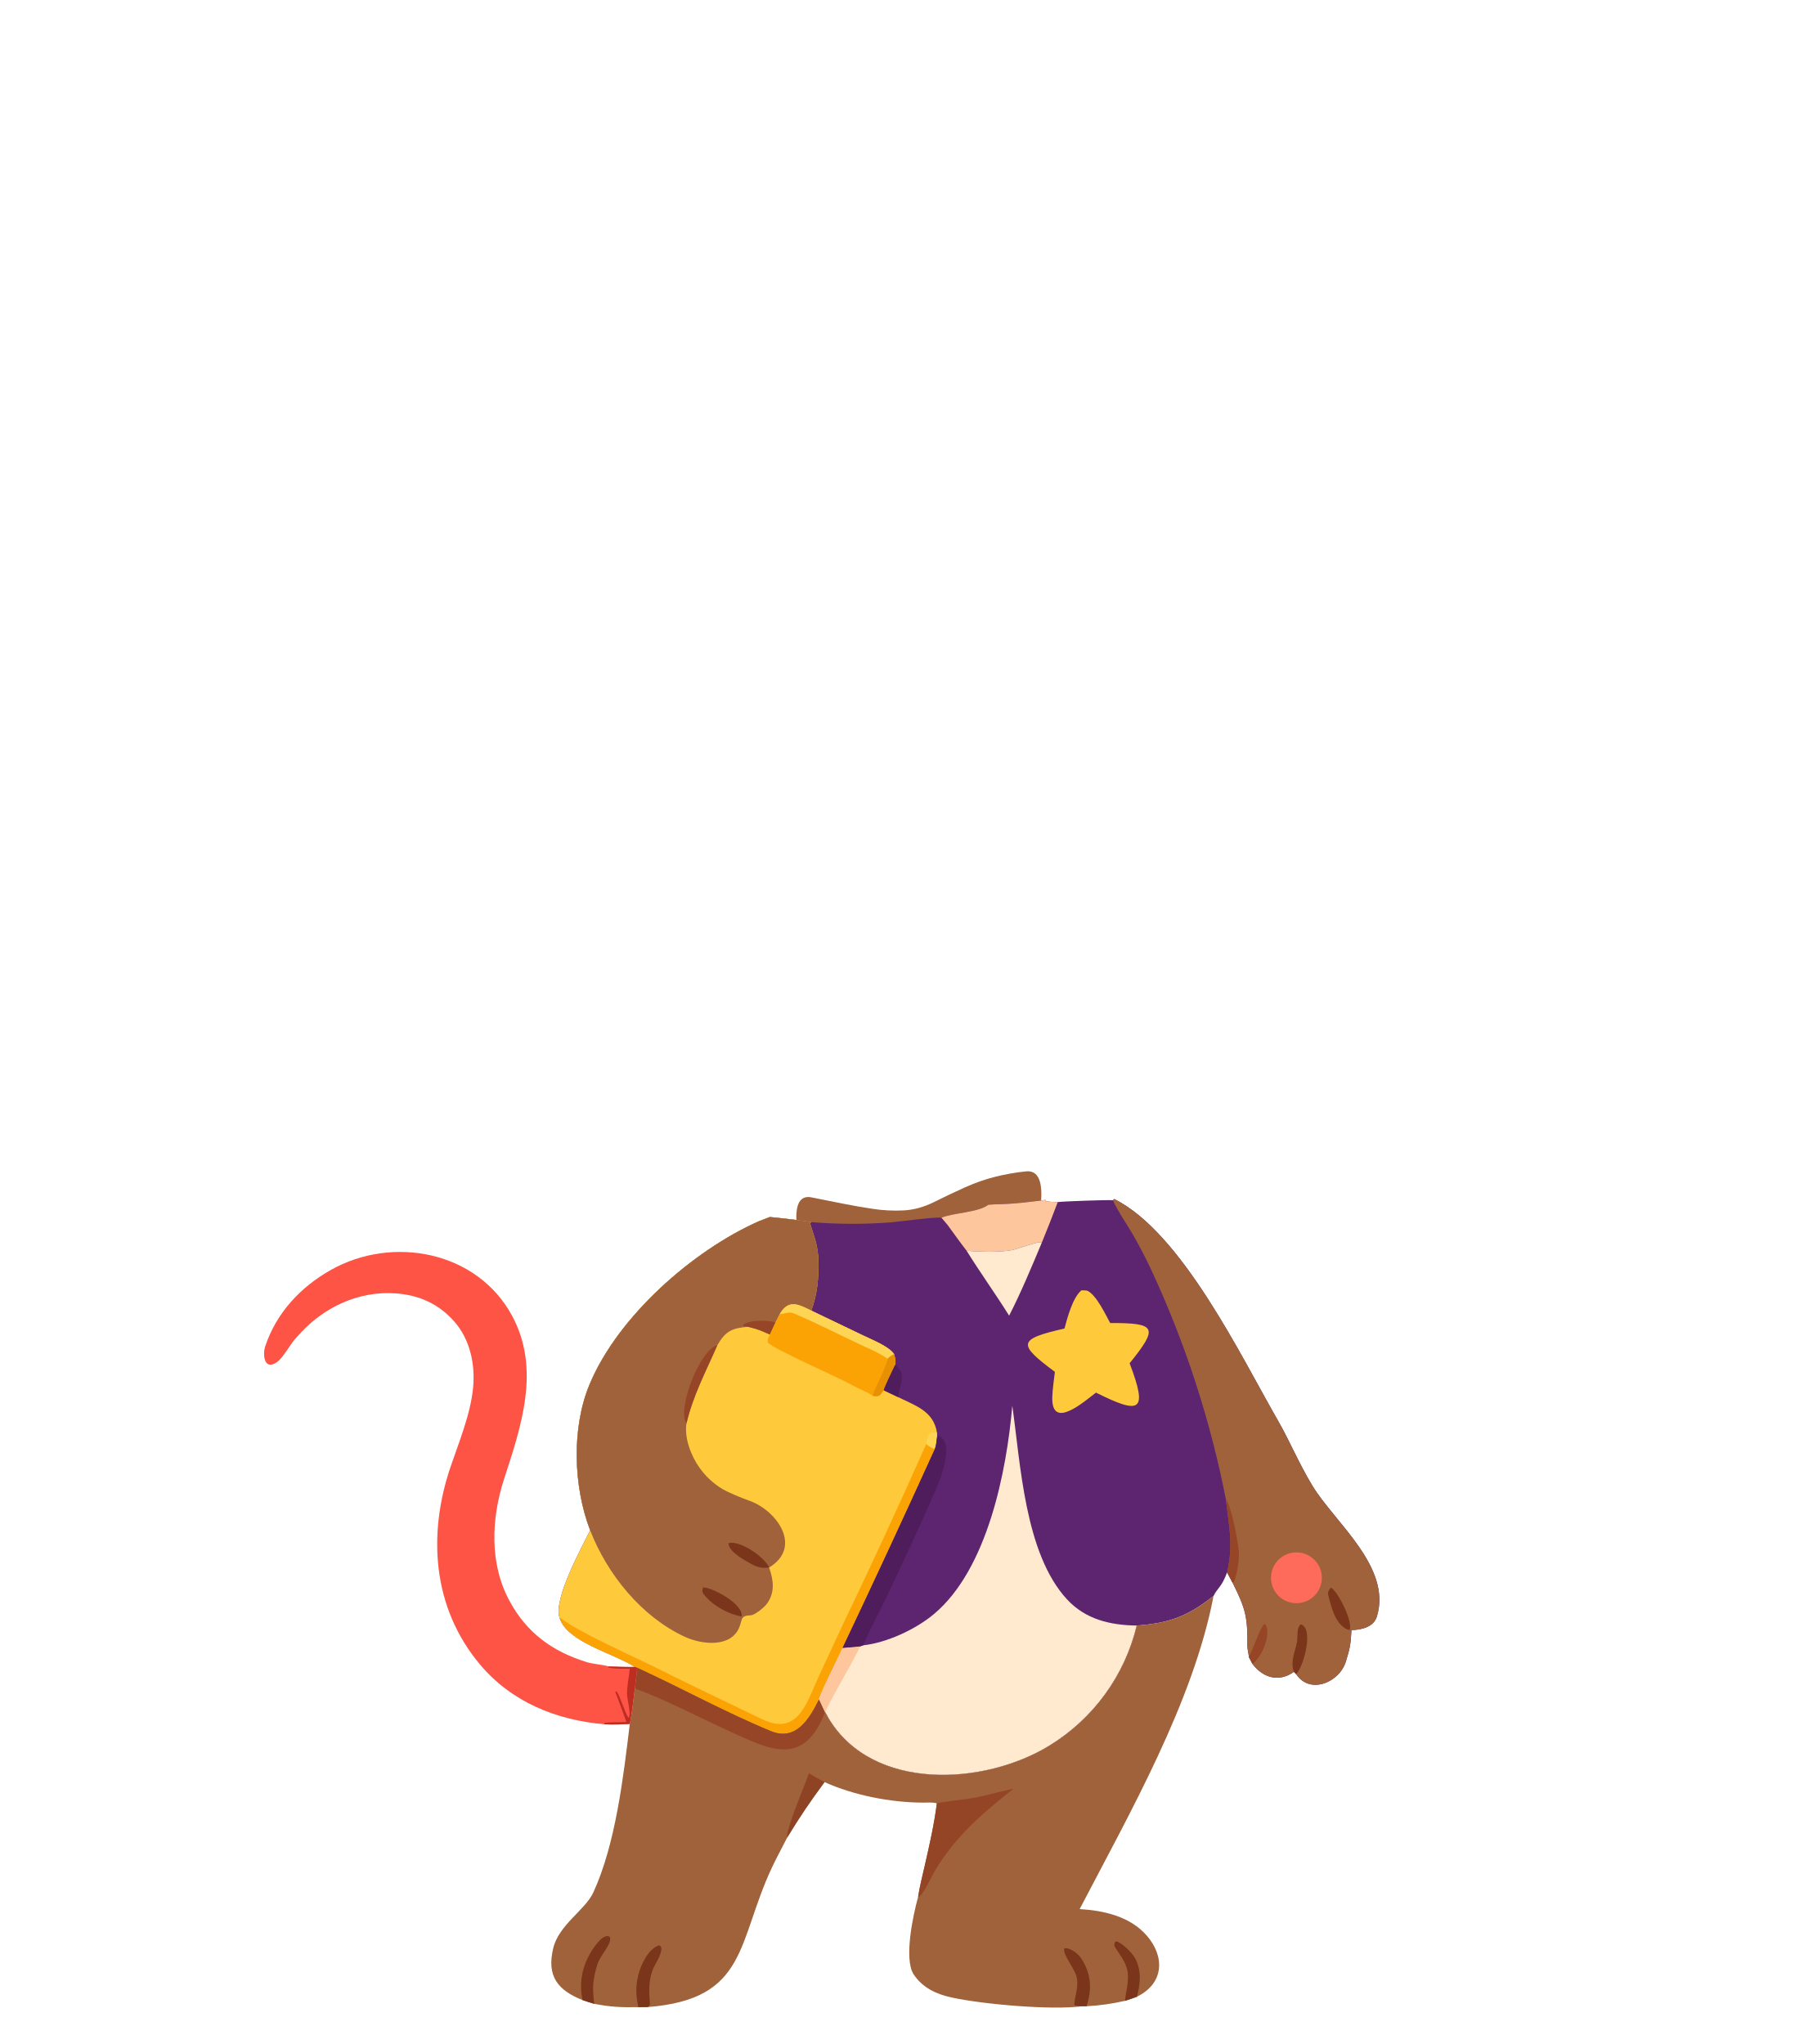
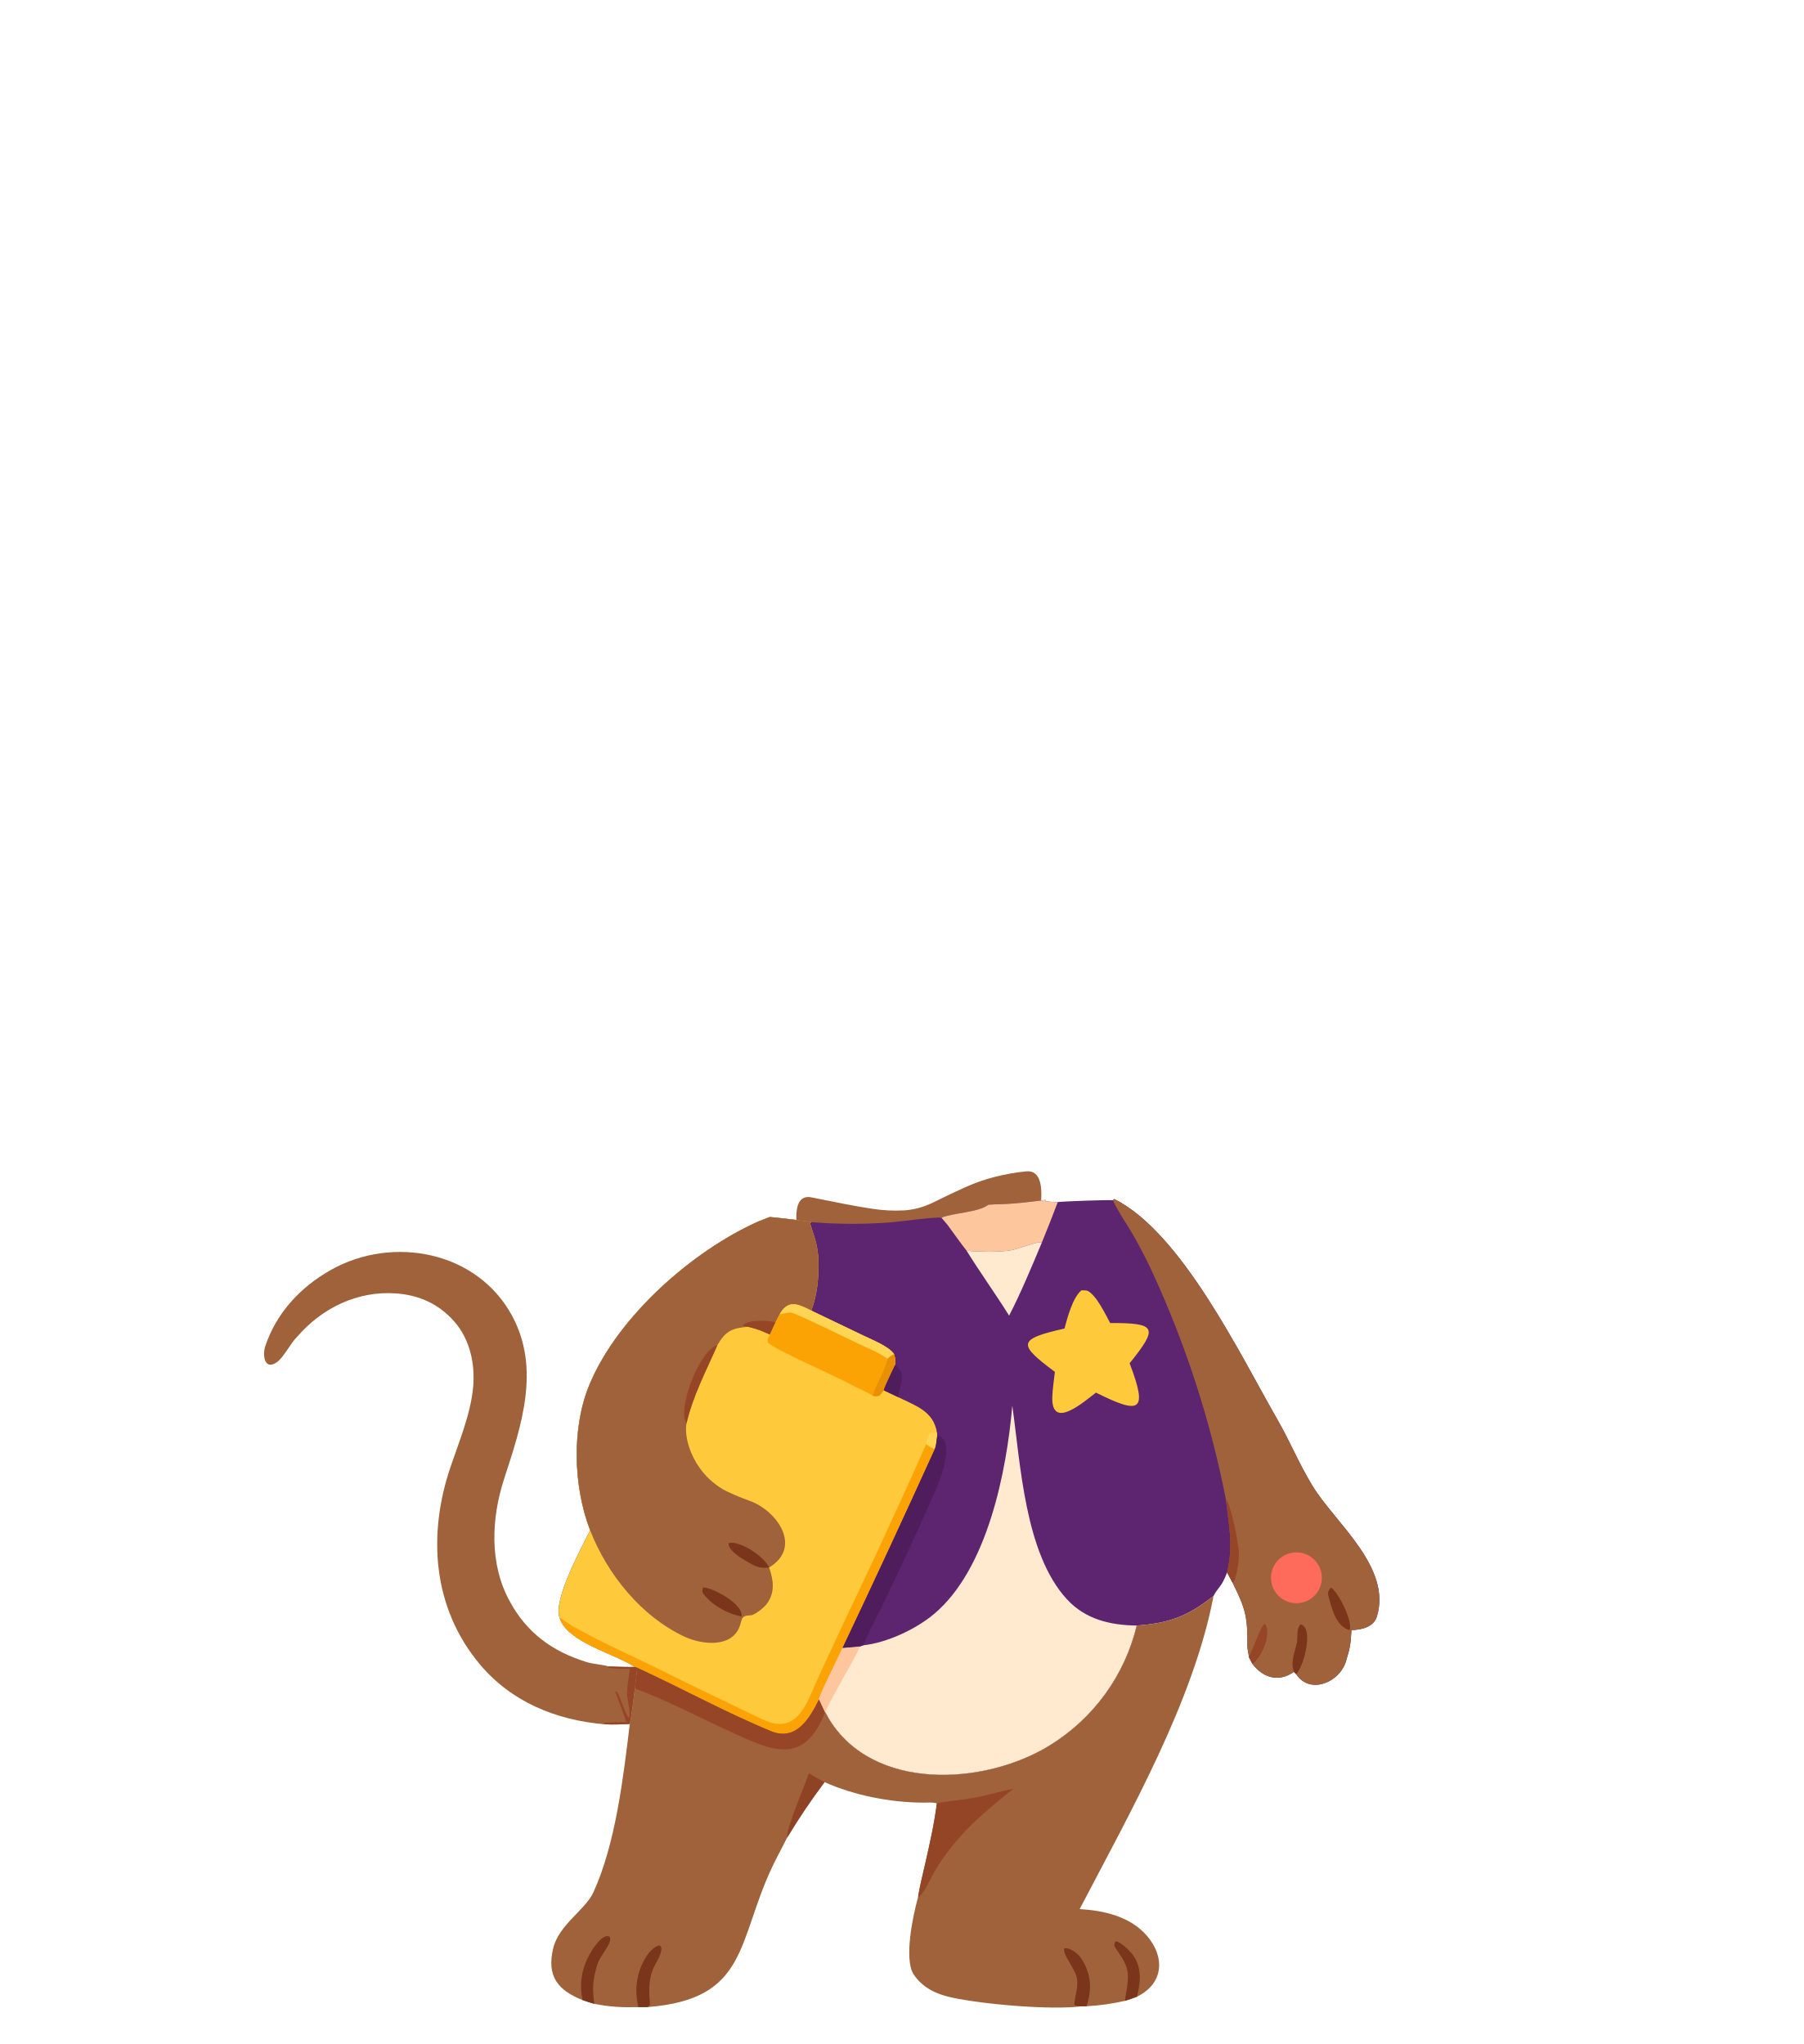
<svg xmlns="http://www.w3.org/2000/svg" width="1178" height="1335" viewBox="0 0 1178 1335" fill="none">
  <path d="M520 795.059C520 785.059 523.333 780.725 530 782.059C536.667 783.392 543.333 784.725 550 786.059C556.667 787.392 563.333 788.559 570 789.559C576.667 790.559 583.333 790.892 590 790.559C596.667 790.225 603.333 788.392 610 785.059C616.667 781.725 623.333 778.559 630 775.559C636.667 772.559 643.333 770.225 650 768.559C656.667 766.892 663.333 765.725 670 765.059C676.667 764.392 680 769.392 680 780.059C680 790.725 676.667 796.392 670 797.059C663.333 797.725 656.667 798.892 650 800.559C643.333 802.225 636.667 803.725 630 805.059C623.333 806.392 616.667 807.392 610 808.059C603.333 808.725 596.667 809.225 590 809.559C583.333 809.892 576.667 810.225 570 810.559C563.333 810.892 556.667 811.059 550 811.059C543.333 811.059 536.667 810.892 530 810.559C523.333 810.225 520 805.059 520 795.059Z" fill="#A0623A" />
  <path d="M726.735 783.934L727.596 783.107C771.75 805.094 810.343 885.846 834.633 928.06C842.306 941.397 847.932 955.418 857.059 970.482C871.485 994.295 909.042 1023.57 899.074 1055.86C896.936 1062.78 888.963 1064.49 882.496 1064.67C882.053 1073.74 881.518 1076.51 878.858 1085.18C874.634 1098.94 855.318 1106.94 846.439 1093.48L844.907 1091.91C835.226 1098.94 824.717 1095.89 817.879 1086.77L815.506 1082.18C815.46 1080.51 814.521 1077.4 814.541 1074.95C814.711 1055.91 813.387 1050.85 804.951 1033.86L801.288 1026.97C797.663 1036.82 794.997 1037.07 792.441 1042.36C775.537 1055.56 764.109 1060.07 742.29 1061.7C734.454 1094.33 713.971 1122.51 685.346 1140.05C642.949 1166.15 569.972 1170.35 541.171 1122.42C540.395 1121.12 539.658 1119.79 538.961 1118.43L538.688 1118.5L534.764 1110.03C528.846 1121.92 520.087 1137.51 503.454 1130.66C473.802 1118.46 445.293 1102.67 416.093 1089.29L414.595 1088.73C400.706 1079.79 370.509 1072.58 365.453 1056.84C361.016 1044.91 379.404 1011.56 385.364 999.49C374.297 970.626 373.204 932.538 384.962 904.267C403.466 859.771 452.435 816.703 495.577 797.61L502.706 794.873C505.691 795.068 527.619 797.539 529.858 798.223C547.007 799.625 564.238 799.683 581.395 798.393C587.6 797.923 609.962 794.716 614.743 795.322C622.268 792.096 638.546 792.011 645.433 786.855C647.661 786.614 650.678 786.581 652.952 786.516C663.005 786.235 672.699 785.017 682.673 783.719L683.207 784.632C686.148 785.016 687.745 785.095 690.717 785.108C694.133 784.619 725.36 783.511 726.735 783.934Z" fill="#5D246F" />
  <path d="M502.706 794.873C505.691 795.068 527.619 797.539 529.858 798.223L528.917 798.894C531.587 807.727 533.275 810.524 534.289 820.21L534.467 823.789C534.647 835.059 533.712 845.313 529.792 856.017L563.516 872.196C569.293 874.979 580.377 879.32 583.834 884.424C584.703 887.664 584.864 888.153 584.462 891.458C582.758 895.219 577.888 904.867 577.069 908.028L586.564 912.558C597.838 918.099 609.639 921.639 611.836 935.745L611.806 938.835C611.479 941.788 611.367 943.476 610.454 946.357C590.72 989.849 570.626 1033.16 550.173 1076.32C547.876 1081.79 535.292 1106.44 534.764 1110.03C528.846 1121.92 520.087 1137.51 503.454 1130.66C473.802 1118.46 445.293 1102.67 416.093 1089.29L414.595 1088.73C400.706 1079.79 370.509 1072.58 365.453 1056.84C361.016 1044.91 379.404 1011.56 385.364 999.49C374.297 970.626 373.204 932.538 384.962 904.267C403.466 859.771 452.435 816.703 495.577 797.61L502.706 794.873Z" fill="#FFC93C" />
  <path d="M502.706 794.873C505.691 795.068 527.619 797.539 529.858 798.223L528.917 798.894C531.587 807.727 533.275 810.524 534.289 820.21L534.467 823.789C534.647 835.059 533.712 845.313 529.792 856.017C521.41 851.91 514.974 848.292 509.18 858.272L506.419 863.695L502.734 871.622C496.801 868.995 494.817 868.089 488.478 866.564C478.15 867.431 473.788 869.243 468.395 878.656C460.936 895.669 452.501 911.561 448.262 929.657C446.749 939.174 451.259 950.907 456.745 958.573C460.721 964.218 465.832 968.964 471.749 972.516C475.99 975.032 484.781 978.552 489.645 980.299C507.259 986.642 524.268 1010.39 502.226 1023.78C505.067 1031.99 506.304 1039.98 500.679 1047.6C499.095 1049.75 492.991 1054.85 490.251 1055C483.218 1055.23 484.948 1057.66 482.644 1063.1C477.087 1076.23 458.313 1074.18 447.23 1069.06C418.865 1055.95 396.52 1028.22 385.364 999.49C374.297 970.626 373.204 932.538 384.962 904.267C403.466 859.771 452.435 816.703 495.578 797.61L502.706 794.873Z" fill="#A0623A" />
  <path d="M448.262 929.657C441.759 920.746 457.02 881.27 468.395 878.656C460.936 895.669 452.501 911.561 448.262 929.657Z" fill="#964627" />
  <path d="M475.688 1007.9C483.084 1005.83 499.134 1016.74 502.226 1023.78C497.715 1024.38 494.585 1023.69 490.614 1021.48C486.174 1019.01 475.769 1013.53 475.688 1007.9Z" fill="#7A351A" />
  <path d="M488.478 866.564L485.444 866.01L485.376 865.253C489.362 861.948 501.449 862.118 506.419 863.695L502.734 871.622C496.801 868.995 494.817 868.089 488.478 866.564Z" fill="#964627" />
  <path d="M459.075 1036.78C465.103 1036.72 485.732 1047.77 484.211 1055.73C475.422 1054.27 465.125 1048.49 459.566 1041.26C458.128 1039.39 458.644 1038.64 459.075 1036.78Z" fill="#7A351A" />
  <path d="M509.18 858.272C514.974 848.292 521.41 851.91 529.792 856.017L563.516 872.196C569.293 874.979 580.376 879.32 583.834 884.424C584.703 887.664 584.864 888.153 584.462 891.458C582.758 895.219 577.888 904.867 577.069 908.028C574.232 911.529 574.674 912.409 569.855 911.633C567.55 909.795 559.399 906.327 556.957 904.925C548.451 900.043 504.805 881.028 501.377 876.791C501.08 874.451 501.635 873.864 502.733 871.622L506.419 863.695L509.18 858.272Z" fill="#FBA304" />
  <path d="M509.18 858.272C514.974 848.292 521.41 851.91 529.792 856.017L563.516 872.196C569.293 874.979 580.376 879.32 583.834 884.424C582.39 885.304 580.564 886.204 579.595 887.514C578.302 886.576 576.963 885.702 575.582 884.894C571.662 882.612 566.506 880.422 562.282 878.447C547.442 871.524 532.795 863.845 517.68 857.568C515.399 856.623 512.081 858.155 509.18 858.272Z" fill="#FED454" />
  <path d="M583.834 884.424C584.703 887.664 584.864 888.153 584.462 891.458C582.758 895.219 577.888 904.867 577.069 908.028C574.232 911.529 574.674 912.409 569.855 911.633C571.461 905.251 577.768 895.767 579.595 887.514C580.564 886.204 582.39 885.305 583.834 884.424Z" fill="#E89003" />
  <path d="M604.811 943.209C607.293 944.956 607.671 945.301 610.454 946.357C590.72 989.849 570.626 1033.16 550.173 1076.32C547.876 1081.79 535.292 1106.44 534.764 1110.03C528.846 1121.92 520.087 1137.51 503.454 1130.66C473.802 1118.46 445.293 1102.67 416.093 1089.29L414.595 1088.73C400.706 1079.79 370.509 1072.58 365.453 1056.84L366.512 1057.02C376.798 1065.61 415.237 1082.61 429.448 1089.76C451.285 1100.74 475.492 1112.12 497.6 1122.87C503.531 1125.55 509.212 1127.37 515.577 1124.61C524.875 1120.57 529.545 1106 533.64 1097.13L549.541 1062.83C568.536 1023.22 586.961 983.343 604.811 943.209Z" fill="#FBA304" />
  <path d="M611.836 935.745L611.806 938.835C611.479 941.788 611.367 943.476 610.454 946.357C607.671 945.301 607.293 944.956 604.811 943.209C605.291 940.706 605.492 938.907 606.581 936.586C608.892 935.119 608.513 935.634 611.836 935.745Z" fill="#FED454" />
  <path d="M661.029 918.073C666.427 956.142 669.146 1014.62 696.676 1044.51C708.827 1057.7 724.91 1061.45 742.29 1061.7C734.454 1094.33 713.971 1122.51 685.346 1140.05C642.949 1166.15 569.972 1170.35 541.171 1122.42C540.395 1121.12 539.658 1119.79 538.961 1118.43L538.688 1118.5L534.764 1110.03C535.292 1106.44 547.876 1081.79 550.173 1076.32L561.56 1075.31L563.661 1074.61C579.139 1072.92 598.019 1064.15 609.921 1054.14C644.794 1024.81 657.274 961.291 661.029 918.073Z" fill="#FFE9CF" />
  <path d="M550.173 1076.32L561.56 1075.31C558.608 1083.02 539.497 1114.5 538.961 1118.43L538.688 1118.5L534.764 1110.03C535.292 1106.44 547.876 1081.79 550.173 1076.32Z" fill="#FEC69D" />
  <path d="M726.735 783.934L727.596 783.107C771.75 805.094 810.343 885.846 834.633 928.06C842.306 941.397 847.932 955.418 857.058 970.482C871.485 994.295 909.042 1023.57 899.074 1055.86C896.936 1062.78 888.963 1064.49 882.496 1064.67C882.053 1073.74 881.518 1076.51 878.858 1085.18C874.634 1098.94 855.318 1106.94 846.439 1093.48L844.907 1091.91C835.226 1098.94 824.717 1095.89 817.879 1086.77L815.506 1082.18C815.46 1080.51 814.521 1077.4 814.541 1074.95C814.71 1055.91 813.387 1050.85 804.951 1033.86L801.288 1026.97C805.499 1008.75 802.578 997.104 800.447 979.009C790.283 927.317 773.927 877.039 751.716 829.264C747.831 820.966 743.574 812.851 738.952 804.931C735.367 798.894 729.33 790.108 726.735 783.934Z" fill="#A0623A" />
  <path d="M800.447 979.009C804.41 984.797 808.068 1005.42 808.948 1013.04C809.404 1017 807.781 1031.39 804.951 1033.86L801.288 1026.97C805.499 1008.75 802.579 997.104 800.447 979.009Z" fill="#964627" />
  <path d="M844.907 1091.91C842.469 1085 845.657 1079.24 846.928 1072.38C847.599 1068.75 846.367 1063.53 849.359 1060.91C857.828 1063.08 851.863 1087.28 846.439 1093.48L844.907 1091.91Z" fill="#7A351A" />
  <path d="M815.506 1082.18C818.629 1076.27 822.462 1064.19 825.298 1060.93L826.295 1060.74C830.324 1067.6 824.118 1082.09 817.879 1086.77L815.506 1082.18Z" fill="#964627" />
  <path d="M843.381 1014.22C852.384 1012.46 861.1 1018.34 862.854 1027.33C864.608 1036.33 858.734 1045.05 849.738 1046.81C840.735 1048.56 832.019 1042.69 830.265 1033.69C828.505 1024.68 834.379 1015.97 843.381 1014.22Z" fill="#FF6B5B" />
  <path d="M869.041 1036.87C873.695 1039.34 883.813 1059.61 881.212 1064.71C872.378 1062.26 869.484 1050.25 867.437 1042.19C866.785 1039.62 867.691 1038.8 869.041 1036.87Z" fill="#7A351A" />
  <path d="M645.432 786.855C647.661 786.614 650.678 786.581 652.952 786.516C663.005 786.235 672.698 785.017 682.673 783.719L683.207 784.632C686.147 785.016 687.745 785.095 690.717 785.108C687.399 793.927 683.957 802.695 680.378 811.41C677.386 810.511 664.191 816.188 659.08 816.795C649.743 817.903 640.524 817.655 631.207 816.918C626.996 811.501 622.721 805.459 618.648 799.892L614.743 795.322C622.268 792.096 638.546 792.011 645.432 786.855Z" fill="#FEC69D" />
  <path d="M611.806 938.835L612.745 937.688C622.781 941.514 615.352 962.654 612.55 969.316C602.204 993.923 590.686 1017.94 579.389 1042.11C574.52 1052.52 567.869 1064.21 563.661 1074.61L561.56 1075.31L550.173 1076.32C570.626 1033.16 590.72 989.849 610.454 946.357C611.367 943.476 611.479 941.788 611.806 938.835Z" fill="#4F1D5C" />
  <path d="M631.207 816.918C640.524 817.655 649.743 817.903 659.08 816.794C664.191 816.188 677.386 810.511 680.378 811.41C674.1 826.442 666.408 844.896 658.95 859.289C650.057 845.052 639.651 830.581 631.207 816.918Z" fill="#FFE9CF" />
  <path d="M584.462 891.458C592.722 897.305 587.083 904.932 586.564 912.559L577.069 908.028C577.888 904.867 582.758 895.219 584.462 891.458Z" fill="#4F1D5C" />
  <path d="M706.161 842.745C707.1 842.738 709.512 842.738 710.236 843.103C716.038 846.024 721.931 858.624 724.949 864.113C755.472 864.021 756.365 867.098 737.648 890.402C749.728 922.232 744.689 924.025 715.666 909.56C708.032 915.316 686.506 934.526 687.139 912.506C687.282 907.468 688.24 901.105 688.833 896.001C664.517 877.886 664.348 874.692 695.098 867.704C697.034 860.397 700.509 847.477 706.161 842.745Z" fill="#FFC93C" />
  <path d="M742.29 1061.7C764.109 1060.07 775.537 1055.56 792.441 1042.36C779.299 1111.35 737.564 1184.43 705.014 1246.88C720.738 1247.81 737.896 1251.65 748.789 1264.16C760.804 1277.94 760.165 1295.43 742.375 1304.15C739.858 1305.04 737.12 1306.06 734.584 1306.81C726.351 1308.71 717.967 1309.89 709.531 1310.34L706.715 1310.33C686.643 1313.02 641.782 1309.08 621.286 1304.6C611.494 1302.46 602.514 1298.36 596.653 1289.59C590.049 1279.7 596.271 1250.44 599.492 1239.1C600.286 1233.23 602.577 1224.14 603.927 1218.21C607.056 1204.49 609.943 1191.87 611.759 1177.88C609.675 1177 604.984 1177.36 602.627 1177.35C581.444 1177.26 557.614 1172.58 538.406 1163.95C528.585 1177.29 522.502 1186.24 513.984 1200.24C510.832 1206.55 507.189 1213.1 504.21 1219.43C481.185 1268.32 488.53 1305.76 422.982 1310.87L416.839 1310.93C405.69 1311.12 399.077 1310.87 388.016 1308.76C385.417 1308.02 382.994 1307.2 380.438 1306.34C364.207 1299.85 356.844 1290.75 361.253 1272.44C364.948 1257.09 382.135 1247.51 387.425 1236.04C401.961 1204.52 407.106 1160.38 411.243 1125.96C412.611 1119.28 413.628 1109.73 414.533 1102.85C415.11 1098.33 415.63 1093.81 416.093 1089.29C445.293 1102.67 473.802 1118.46 503.454 1130.66C520.087 1137.51 528.846 1121.92 534.764 1110.03L538.688 1118.5L538.961 1118.43C539.658 1119.79 540.395 1121.12 541.171 1122.42C569.972 1170.35 642.949 1166.15 685.346 1140.05C713.971 1122.51 734.454 1094.33 742.29 1061.7Z" fill="#A0623A" />
  <path d="M416.093 1089.29C445.293 1102.67 473.802 1118.46 503.454 1130.66C520.087 1137.51 528.846 1121.92 534.764 1110.03L538.688 1118.5C524.529 1154.88 501.962 1142.36 476.011 1130.58C457.143 1122.03 433.749 1109.63 414.533 1102.85C415.11 1098.33 415.63 1093.81 416.093 1089.29Z" fill="#964627" />
  <path d="M611.759 1177.88C613.44 1177.11 626.881 1175.53 629.817 1175.17C641.018 1173.79 651.101 1170.46 661.831 1168.22C641.388 1184.56 624.921 1198.27 610.857 1221.22C608.545 1224.99 602.788 1238.17 599.492 1239.1C600.286 1233.23 602.577 1224.14 603.927 1218.21C607.056 1204.49 609.943 1191.87 611.759 1177.88Z" fill="#944526" />
  <path d="M380.438 1306.34C377.858 1294.72 380.283 1283.84 386.556 1273.84C388.414 1270.87 394.609 1262.04 398.328 1265.17C399.442 1270.25 391.986 1276.61 389.983 1283.31C386.999 1293.28 386.737 1298.46 388.016 1308.76C385.417 1308.02 382.994 1307.2 380.438 1306.34Z" fill="#7A351A" />
  <path d="M416.839 1310.93C415.285 1303.12 414.898 1298.12 416.758 1290.18C418.307 1283.57 423.349 1272.7 430.389 1270.55C434.391 1271.83 429.195 1280.69 427.954 1282.93C423.216 1291.46 423.67 1299.9 424.468 1309.28C423.701 1310.36 424.013 1310.14 422.982 1310.87L416.839 1310.93Z" fill="#7A351A" />
  <path d="M706.715 1310.33C704.453 1310.2 703.247 1310.46 701.441 1309.44C702.002 1303.03 704.049 1298.92 703.332 1292.64C702.608 1286.29 693.625 1276.72 694.961 1272.52C698.814 1271.9 703.918 1275.92 705.952 1278.99C712.635 1289.1 713.169 1299 709.531 1310.34L706.715 1310.33Z" fill="#7A351A" />
  <path d="M734.584 1306.81C734.643 1305.31 735.751 1299.38 735.973 1297.91C737.857 1285.71 735.112 1282.2 728.496 1272.4C727.309 1270.64 727.661 1270.06 728.046 1268.39L729.252 1267.98C733.307 1269.38 739.571 1275.77 741.455 1279.42C745.517 1287.28 744.617 1296.04 742.375 1304.15C739.858 1305.04 737.12 1306.06 734.584 1306.81Z" fill="#7A351A" />
  <path d="M528.198 1158.15C531.346 1160.15 535.1 1162.12 538.406 1163.95C528.585 1177.29 522.502 1186.24 513.984 1200.24C513.113 1194.58 525.464 1166.42 528.198 1158.15Z" fill="#8F4325" />
-   <path d="M394.913 1126.2C363.173 1123.52 333.863 1111.6 313.224 1086.88C282.355 1049.9 279.177 1002.2 294.236 957.96C299.884 941.371 307.422 923.158 308.965 905.975C310.321 890.865 306.89 874.777 296.689 863.168C286.555 851.636 273.717 845.861 258.54 844.759C233.523 842.953 210.157 854.315 194.009 873.115C189.76 877.169 185.202 886.791 180.531 889.874C172.454 895.206 171.415 884.692 173.176 879.379C180.422 857.503 196.249 840.607 215.985 829.473C256.473 806.632 311.706 817.146 334.471 859.524C353.066 894.189 340.462 931.273 329.21 965.822C320.797 991.648 319.396 1021.54 332.919 1045.97C344.01 1066.45 360.591 1078.53 382.735 1085.46C387.561 1086.97 393.084 1087.08 397.51 1088.42C403.229 1088.61 408.869 1088.82 414.595 1088.73L416.093 1089.29C415.63 1093.81 415.11 1098.33 414.533 1102.85C413.628 1109.73 412.611 1119.28 411.243 1125.96C405.345 1126.25 400.86 1126.45 394.913 1126.2Z" fill="#FD5445" />
-   <path d="M397.51 1088.42C403.229 1088.61 408.869 1088.82 414.595 1088.73L416.093 1089.29C415.63 1093.81 415.11 1098.33 414.533 1102.85C413.628 1109.73 412.611 1119.28 411.243 1125.96C405.345 1126.25 400.86 1126.45 394.913 1126.2L394.416 1125.43C395.538 1124.72 406.154 1124.9 409.029 1124.71C408.924 1124.15 402.349 1106.28 401.782 1105.04L402.359 1104.6C404.467 1105.94 407.509 1117.8 410.49 1121.98C412.287 1120 409.411 1109.25 409.442 1106.04C409.494 1100.56 410.681 1095.34 411.272 1089.9C406.162 1089.9 402.062 1090.09 397 1089.13L397.51 1088.42Z" fill="#BD2D22" />
+   <path d="M394.913 1126.2C363.173 1123.52 333.863 1111.6 313.224 1086.88C282.355 1049.9 279.177 1002.2 294.236 957.96C299.884 941.371 307.422 923.158 308.965 905.975C310.321 890.865 306.89 874.777 296.689 863.168C286.555 851.636 273.717 845.861 258.54 844.759C233.523 842.953 210.157 854.315 194.009 873.115C189.76 877.169 185.202 886.791 180.531 889.874C172.454 895.206 171.415 884.692 173.176 879.379C180.422 857.503 196.249 840.607 215.985 829.473C256.473 806.632 311.706 817.146 334.471 859.524C353.066 894.189 340.462 931.273 329.21 965.822C320.797 991.648 319.396 1021.54 332.919 1045.97C344.01 1066.45 360.591 1078.53 382.735 1085.46C387.561 1086.97 393.084 1087.08 397.51 1088.42C403.229 1088.61 408.869 1088.82 414.595 1088.73L416.093 1089.29C415.63 1093.81 415.11 1098.33 414.533 1102.85C413.628 1109.73 412.611 1119.28 411.243 1125.96C405.345 1126.25 400.86 1126.45 394.913 1126.2Z" fill="#A0623A" />
+   <path d="M397.51 1088.42C403.229 1088.61 408.869 1088.82 414.595 1088.73L416.093 1089.29C415.63 1093.81 415.11 1098.33 414.533 1102.85C413.628 1109.73 412.611 1119.28 411.243 1125.96C405.345 1126.25 400.86 1126.45 394.913 1126.2L394.416 1125.43C395.538 1124.72 406.154 1124.9 409.029 1124.71C408.924 1124.15 402.349 1106.28 401.782 1105.04L402.359 1104.6C404.467 1105.94 407.509 1117.8 410.49 1121.98C412.287 1120 409.411 1109.25 409.442 1106.04C409.494 1100.56 410.681 1095.34 411.272 1089.9C406.162 1089.9 402.062 1090.09 397 1089.13L397.51 1088.42Z" fill="#964627" />
</svg>
